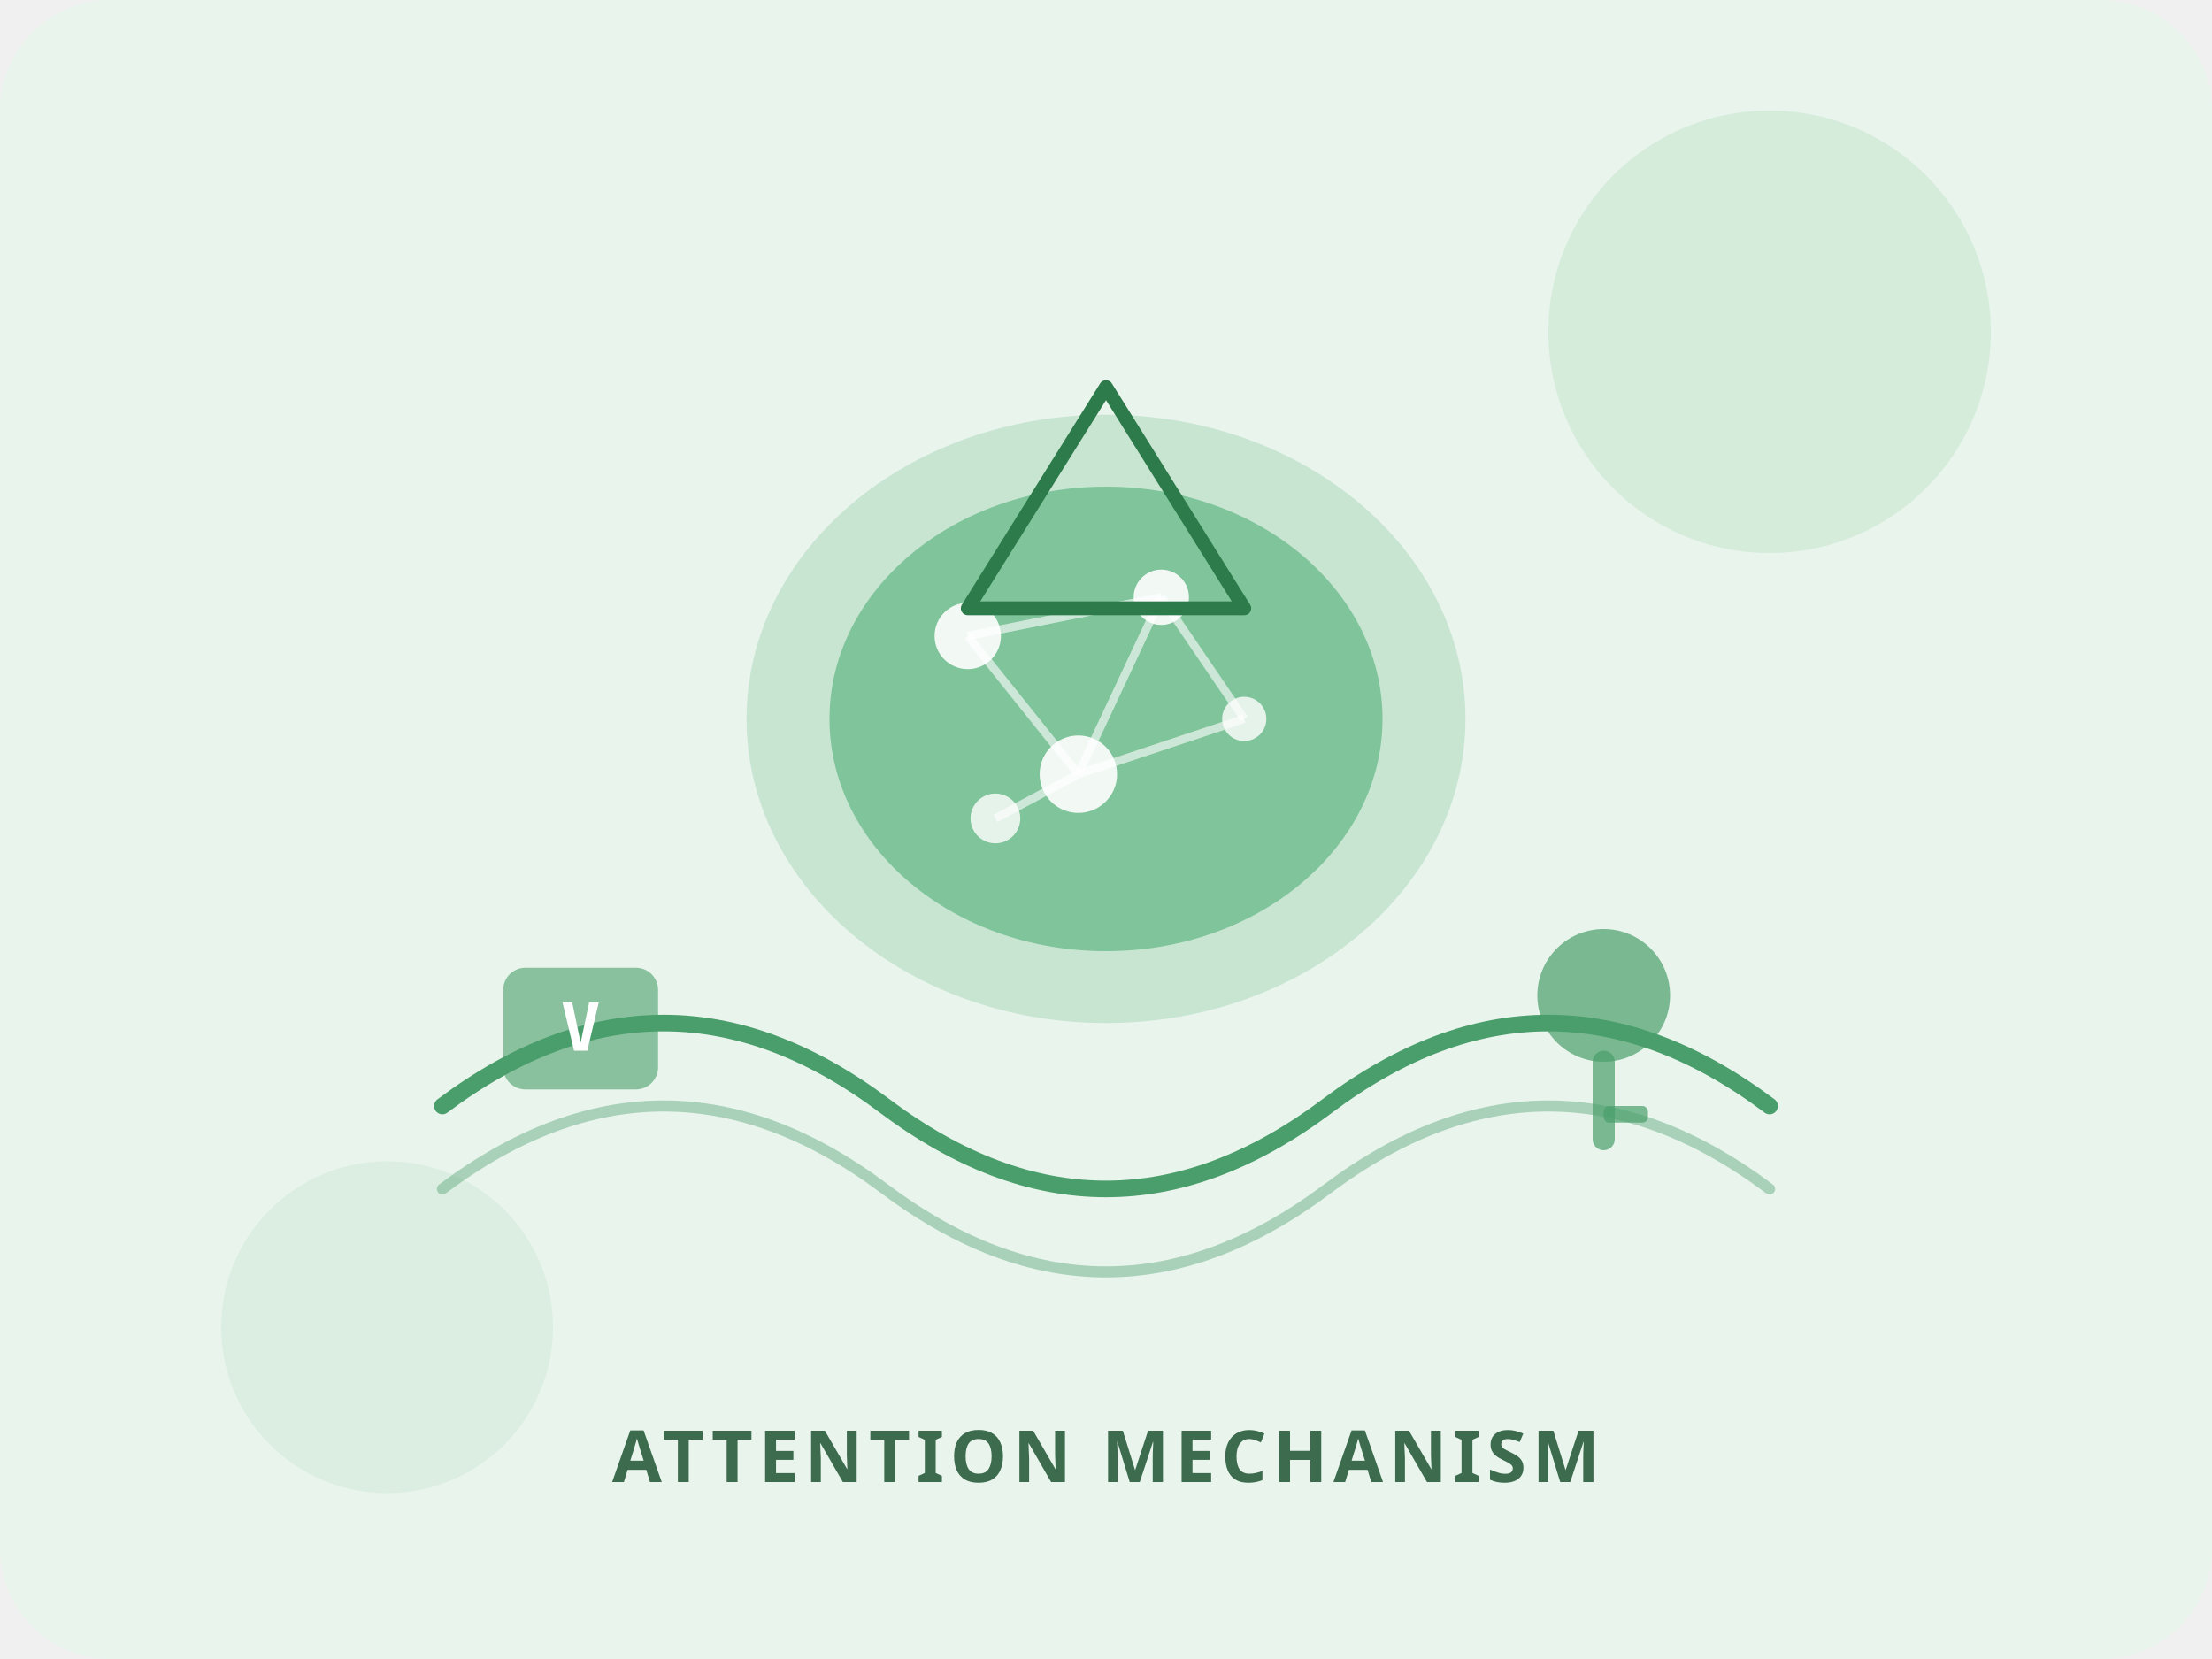
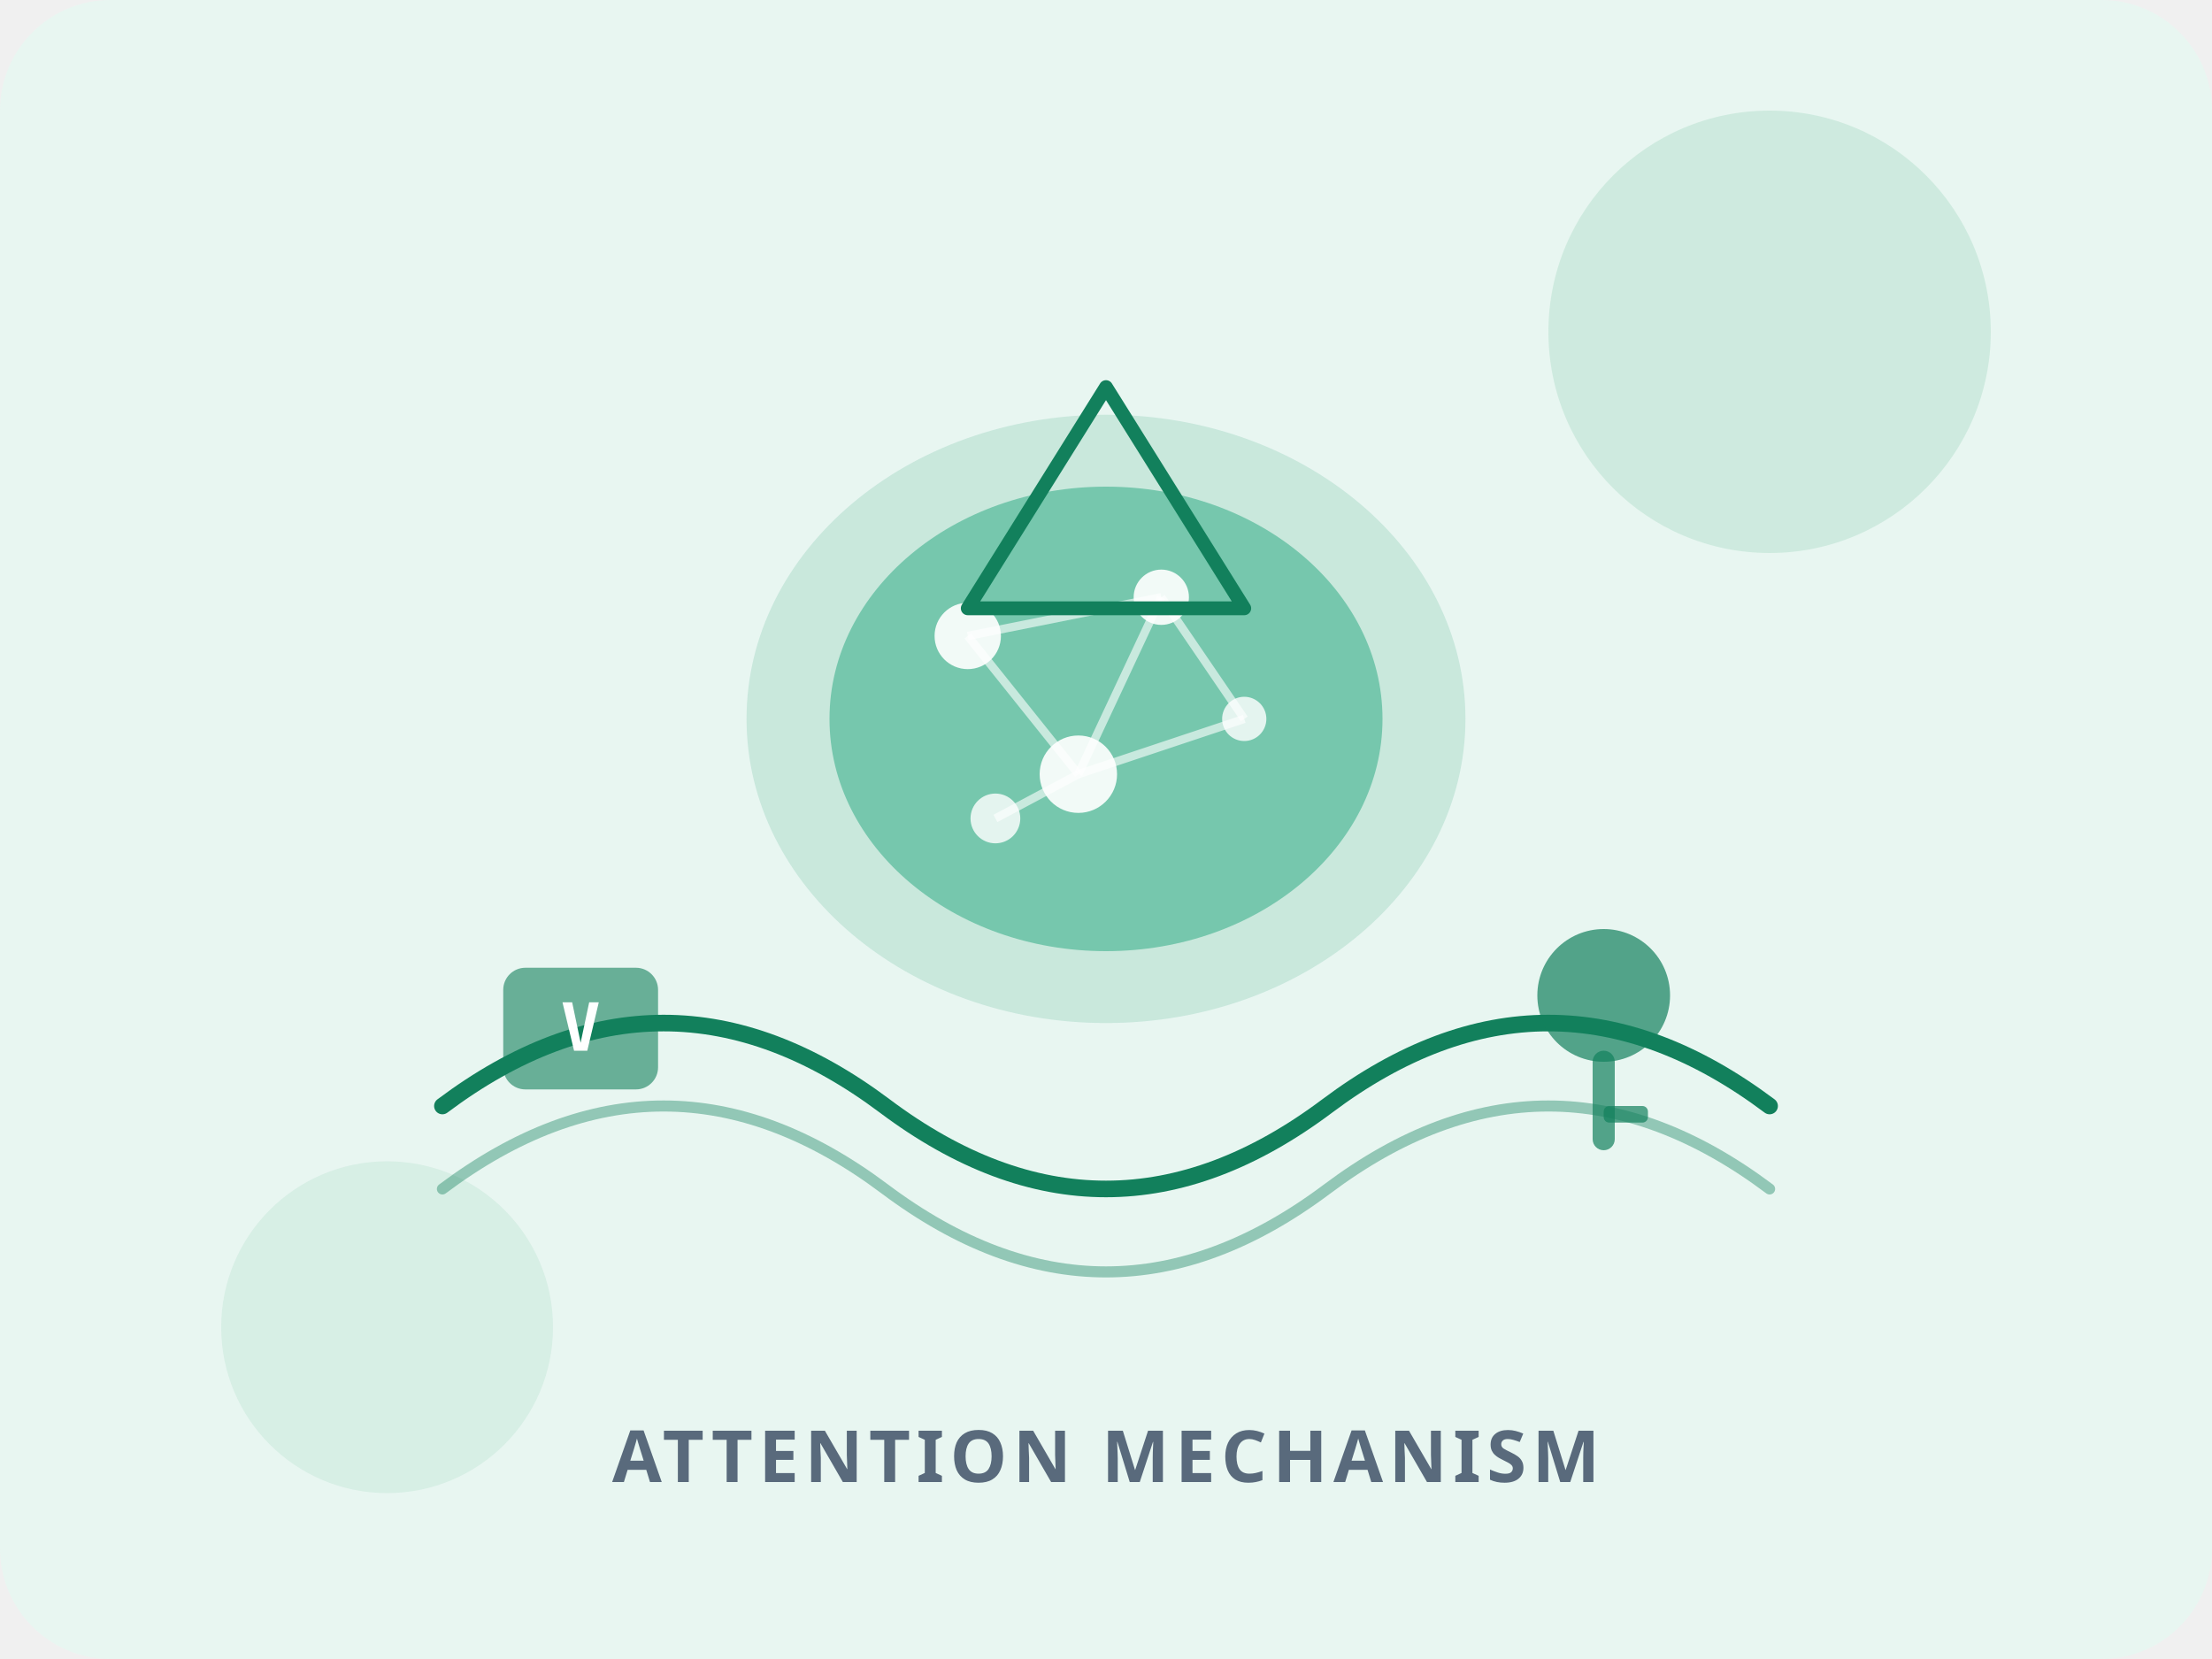
<svg xmlns="http://www.w3.org/2000/svg" viewBox="0 0 400 300" fill="none">
-   <rect width="400" height="300" rx="20" fill="#E8F4EC" />
-   <circle cx="320" cy="60" r="40" fill="#C8E6D0" opacity="0.6" />
-   <circle cx="70" cy="240" r="30" fill="#C8E6D0" opacity="0.4" />
-   <ellipse cx="200" cy="130" rx="65" ry="55" fill="#A7D5B8" opacity="0.5" />
-   <ellipse cx="200" cy="130" rx="50" ry="42" fill="#7FC49A" />
+   <rect width="400" height="300" rx="20" fill="#e8f6f1" />
+   <circle cx="320" cy="60" r="40" fill="#bde3d3" opacity="0.6" />
+   <circle cx="70" cy="240" r="30" fill="#bde3d3" opacity="0.4" />
+   <ellipse cx="200" cy="130" rx="65" ry="55" fill="#a9d9c8" opacity="0.5" />
+   <ellipse cx="200" cy="130" rx="50" ry="42" fill="#76c7ad" />
  <circle cx="175" cy="115" r="6" fill="#FFFFFF" opacity="0.9" />
  <circle cx="210" cy="108" r="5" fill="#FFFFFF" opacity="0.9" />
  <circle cx="195" cy="140" r="7" fill="#FFFFFF" opacity="0.9" />
  <circle cx="225" cy="130" r="4" fill="#FFFFFF" opacity="0.8" />
  <circle cx="180" cy="148" r="4.5" fill="#FFFFFF" opacity="0.8" />
  <line x1="175" y1="115" x2="210" y2="108" stroke="#FFFFFF" stroke-width="1.5" opacity="0.6" />
  <line x1="175" y1="115" x2="195" y2="140" stroke="#FFFFFF" stroke-width="1.5" opacity="0.6" />
  <line x1="210" y1="108" x2="225" y2="130" stroke="#FFFFFF" stroke-width="1.5" opacity="0.6" />
  <line x1="210" y1="108" x2="195" y2="140" stroke="#FFFFFF" stroke-width="1.5" opacity="0.6" />
  <line x1="195" y1="140" x2="225" y2="130" stroke="#FFFFFF" stroke-width="1.5" opacity="0.6" />
  <line x1="195" y1="140" x2="180" y2="148" stroke="#FFFFFF" stroke-width="1.5" opacity="0.6" />
-   <path d="M80 200 Q120 170, 160 200 Q200 230, 240 200 Q280 170, 320 200" stroke="#4A9E6B" stroke-width="3" fill="none" stroke-linecap="round" />
-   <path d="M80 215 Q120 185, 160 215 Q200 245, 240 215 Q280 185, 320 215" stroke="#4A9E6B" stroke-width="2" fill="none" stroke-linecap="round" opacity="0.4" />
-   <polygon points="200,70 175,110 225,110" fill="none" stroke="#2D7A4A" stroke-width="2.5" stroke-linejoin="round" />
+   <path d="M80 200 Q120 170, 160 200 Q200 230, 240 200 Q280 170, 320 200" stroke="#12805c" stroke-width="3" fill="none" stroke-linecap="round" />
+   <path d="M80 215 Q120 185, 160 215 Q200 245, 240 215 Q280 185, 320 215" stroke="#12805c" stroke-width="2" fill="none" stroke-linecap="round" opacity="0.4" />
+   <polygon points="200,70 175,110 225,110" fill="none" stroke="#12805c" stroke-width="2.5" stroke-linejoin="round" />
  <g transform="translate(290, 180)">
-     <circle cx="0" cy="0" r="12" fill="#4A9E6B" opacity="0.7" />
-     <rect x="-2" y="10" width="4" height="18" rx="2" fill="#4A9E6B" opacity="0.7" />
-     <rect x="0" y="20" width="8" height="3" rx="1" fill="#4A9E6B" opacity="0.7" />
+     <circle cx="0" cy="0" r="12" fill="#12805c" opacity="0.7" />
+     <rect x="-2" y="10" width="4" height="18" rx="2" fill="#12805c" opacity="0.7" />
+     <rect x="0" y="20" width="8" height="3" rx="1" fill="#12805c" opacity="0.7" />
  </g>
  <g transform="translate(105, 185)">
-     <rect x="-14" y="-10" width="28" height="22" rx="4" fill="#4A9E6B" opacity="0.6" />
+     <rect x="-14" y="-10" width="28" height="22" rx="4" fill="#12805c" opacity="0.6" />
    <text x="0" y="5" font-family="monospace" font-size="12" fill="white" text-anchor="middle" font-weight="bold">V</text>
  </g>
-   <text x="200" y="268" font-family="'DM Sans', sans-serif" font-size="13" fill="#3D6B4E" text-anchor="middle" font-weight="600" letter-spacing="0.08em">ATTENTION MECHANISM</text>
+   <text x="200" y="268" font-family="'DM Sans', sans-serif" font-size="13" fill="#596a7c" text-anchor="middle" font-weight="600" letter-spacing="0.08em">ATTENTION MECHANISM</text>
</svg>
